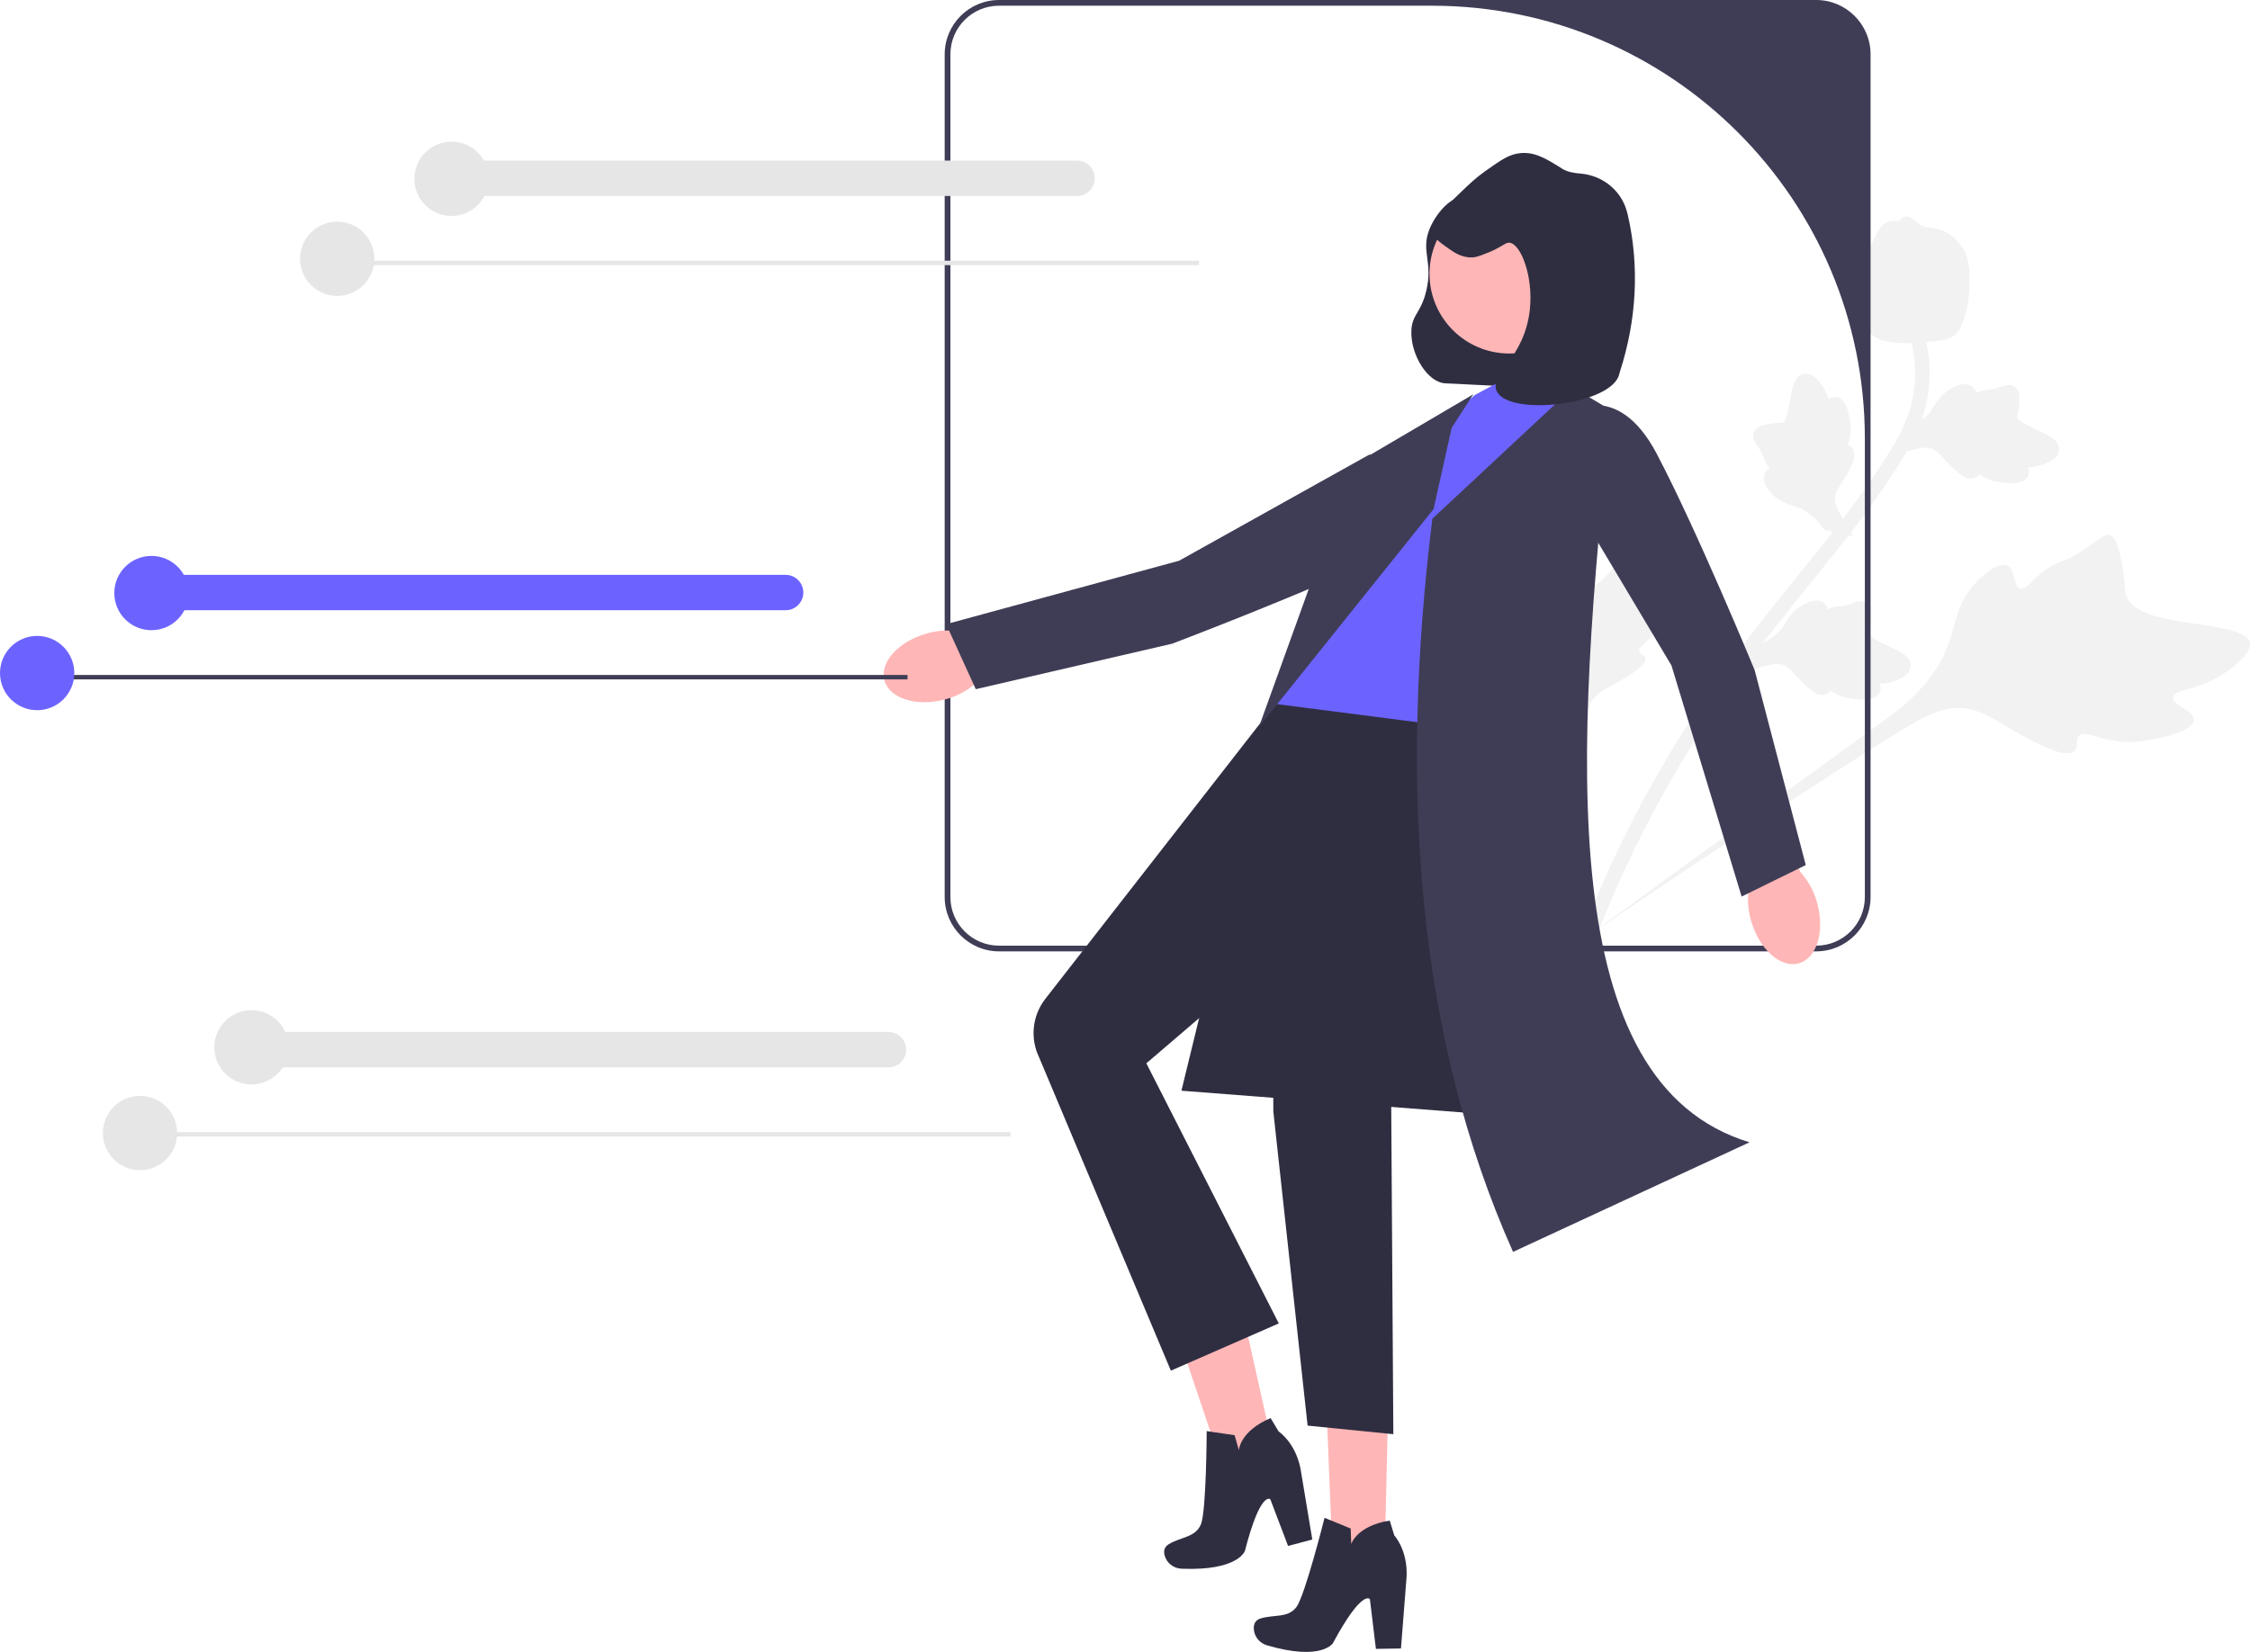
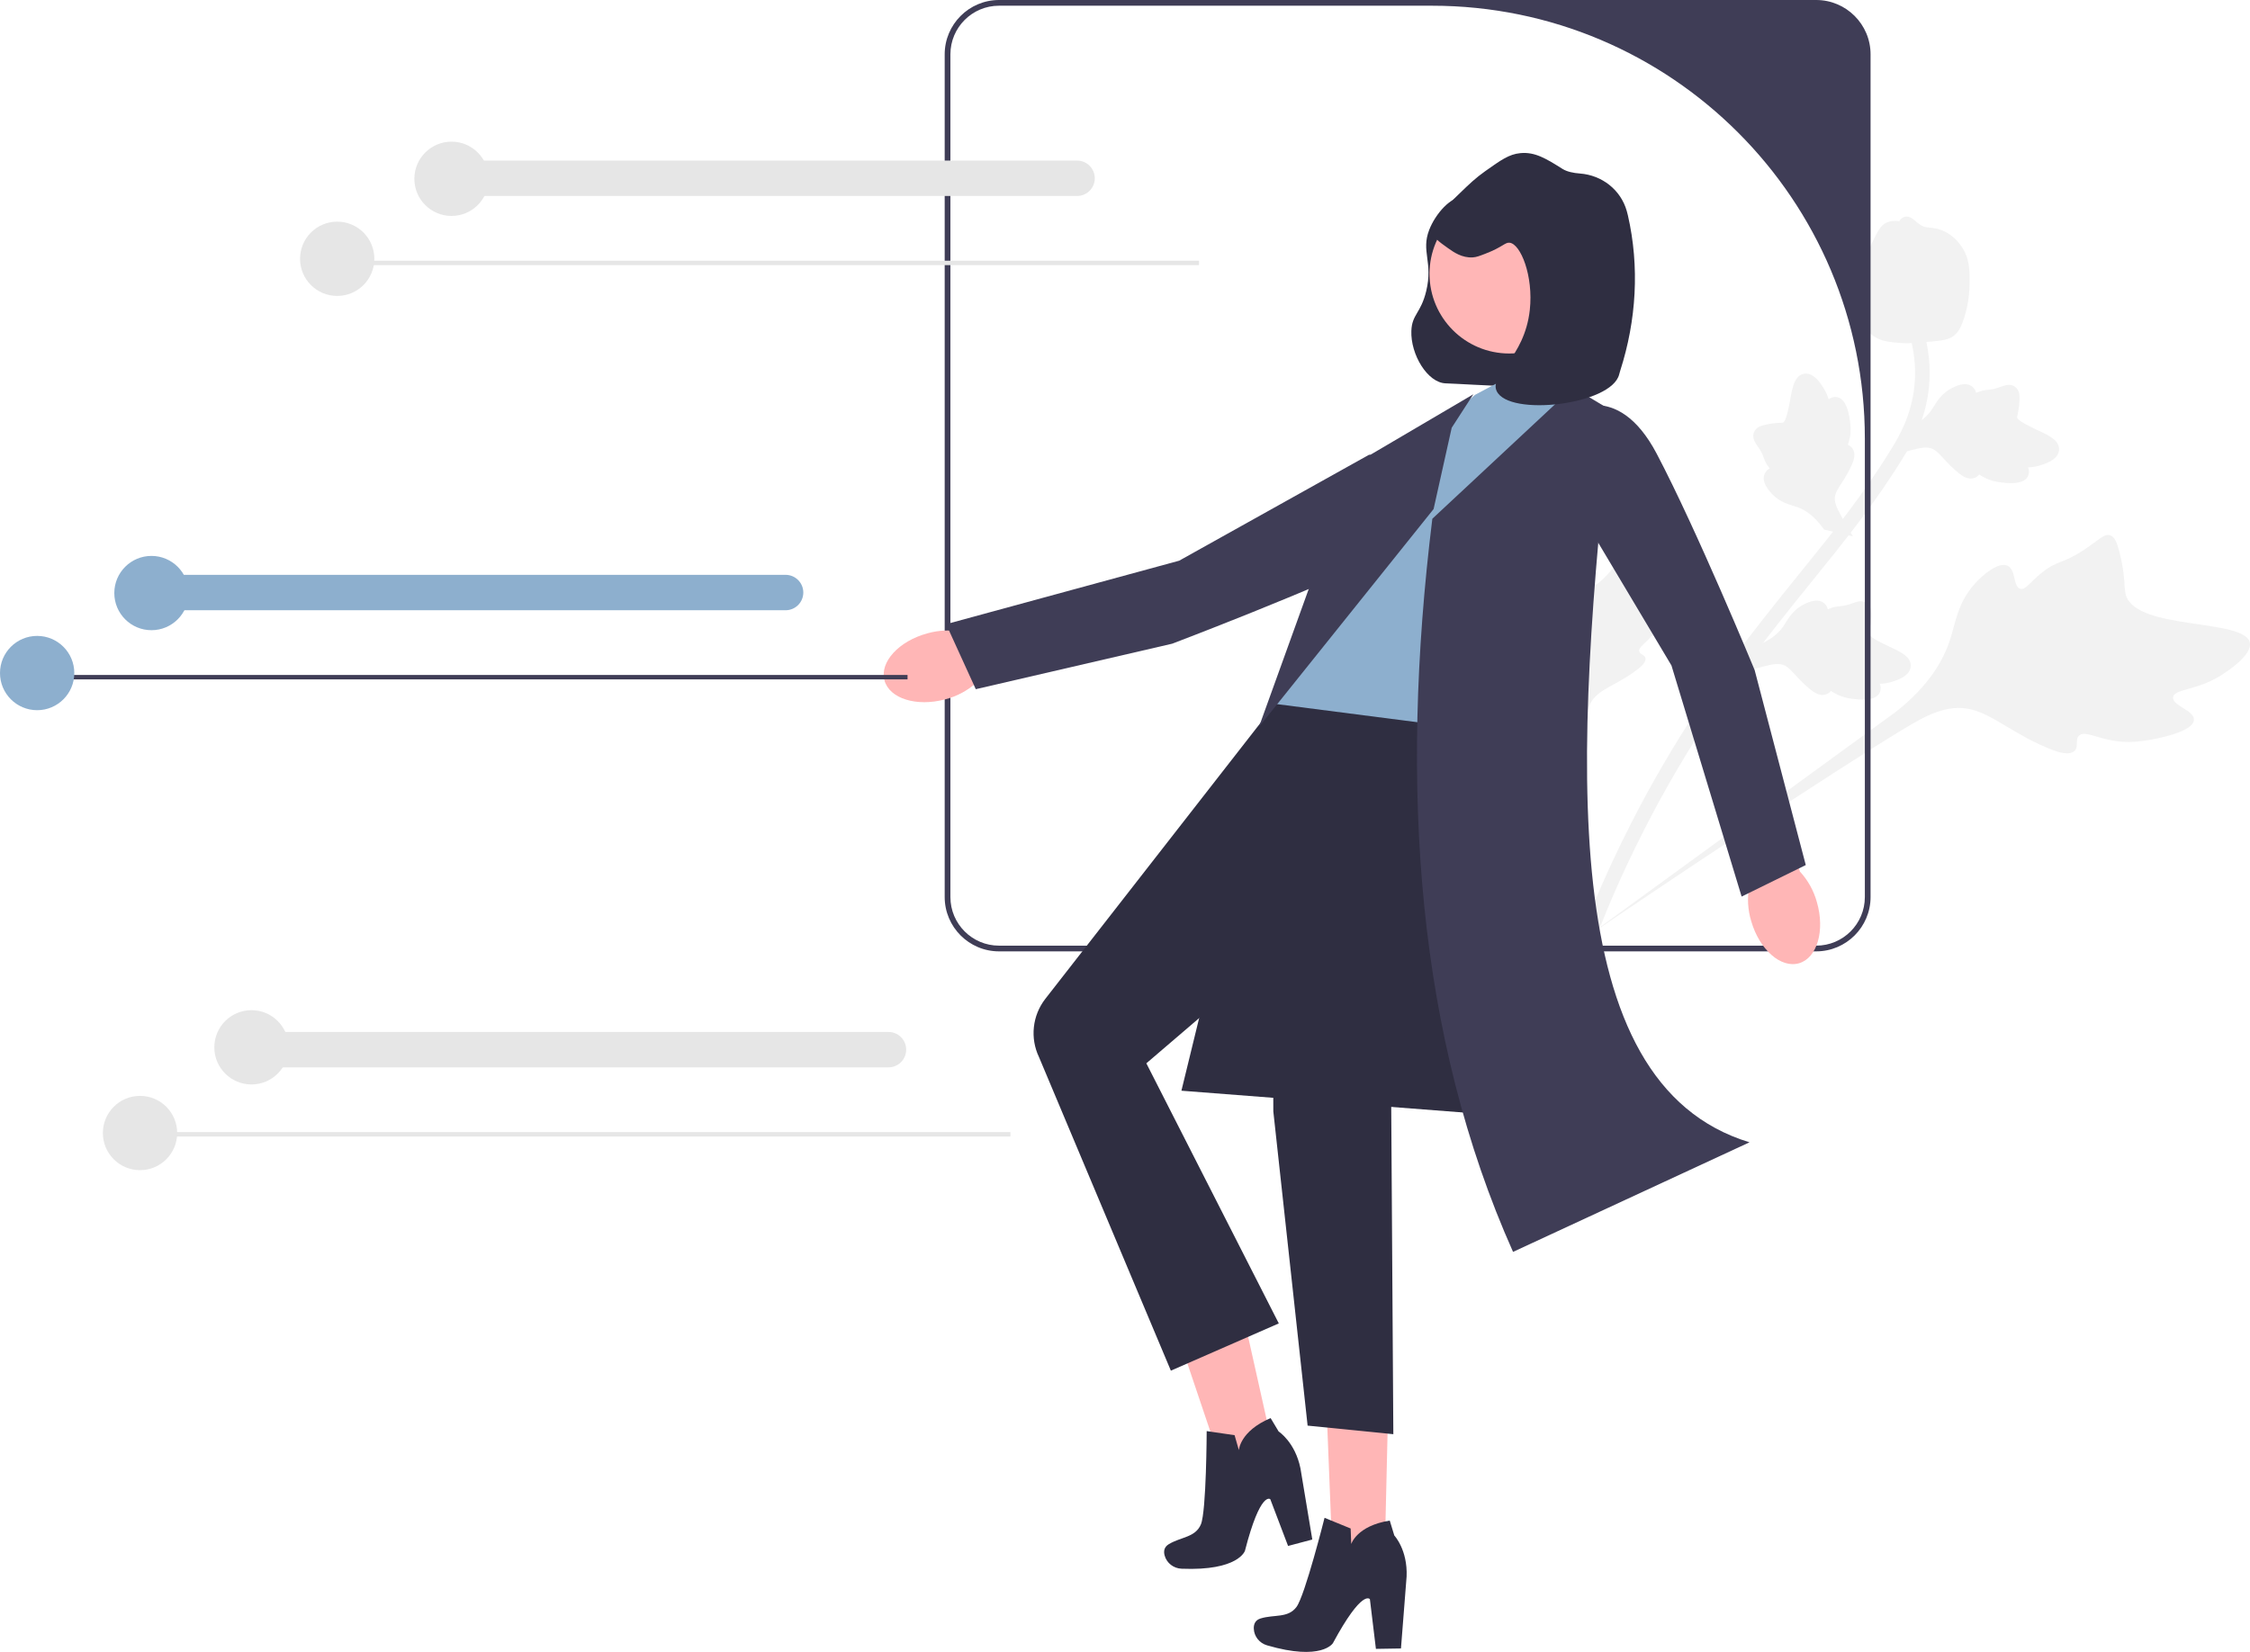
<svg xmlns="http://www.w3.org/2000/svg" width="787.361" height="578.211" viewBox="0 0 787.361 578.211">
  <g>
    <path d="M767.741,251.996c.22-3.362-7.668-5.003-7.31-7.946,.357-2.932,8.313-2.322,16.723-7.618,1.517-.955,11.074-6.973,10.142-11.488-1.767-8.558-39.665-4.19-43.353-16.64-.81-2.732-.058-6.565-2.29-15.152-.888-3.416-1.625-5.189-3.131-5.749-2.137-.794-3.953,1.549-9.198,5.01-7.865,5.191-9.303,3.567-14.947,8.141-4.19,3.395-5.598,6.073-7.422,5.533-2.581-.764-1.428-6.619-4.384-8.048-3.016-1.458-8.275,2.677-11.498,6.262-6.047,6.729-6.674,13.473-8.684,19.639-2.185,6.701-7.025,15.852-19.032,25.275l-109.61,79.788c23.074-15.973,87.601-58.887,112.741-74.039,7.258-4.374,14.88-8.632,23.201-6.673,8.011,1.885,15.705,9.305,28.622,14.228,1.508,.575,5.728,2.122,7.628,.318,1.571-1.491,.125-3.914,1.571-5.328,1.939-1.897,6.114,.923,12.956,1.889,4.825,.681,8.523,.094,11.703-.411,.959-.152,15.281-2.516,15.573-6.991l-0-0Z" fill="#f2f2f2" />
    <path d="M582.539,206.675c-1.587-1.078-4.668,2.32-6.009,1.295-1.336-1.021,1.259-4.75,1.086-10.406-.031-1.02-.227-7.447-2.712-8.293-4.71-1.602-13.501,18.259-20.676,16.477-1.575-.391-3.239-1.866-8.098-3.248-1.933-.55-3.016-.699-3.725-.122-1.006,.82-.381,2.387-.195,5.96,.278,5.358-.933,5.595-.317,9.685,.458,3.036,1.366,4.5,.574,5.239-1.12,1.047-3.661-1.209-5.215-.171-1.586,1.059-1.074,4.834-.244,7.45,1.558,4.91,4.687,7.163,7.133,9.929,2.658,3.006,5.753,8.022,6.914,16.634l7.534,76.819c-1.182-15.934-3.627-59.986-3.809-76.697-.053-4.824,.057-9.794,3.419-13.313,3.237-3.388,9.099-5.023,15.241-9.943,.717-.574,2.694-2.199,2.357-3.652-.279-1.201-1.885-1.191-2.162-2.308-.371-1.499,2.217-2.734,4.665-5.814,1.726-2.171,2.505-4.156,3.175-5.863,.202-.514,3.174-8.226,1.062-9.661l-0,0Z" fill="#f2f2f2" />
    <path d="M609.258,235.387l4.876-9.165,.878-.347c4.06-1.603,7.083-3.813,8.99-6.571,.303-.438,.584-.892,.87-1.354,1.134-1.832,2.543-4.109,5.456-5.894,1.628-.992,5.715-3.072,8.158-.795,.663,.605,.987,1.322,1.138,2.005,.129-.056,.26-.111,.401-.172,1.735-.713,2.787-.808,3.801-.899,.779-.07,1.582-.142,3.075-.593,.655-.198,1.195-.395,1.649-.561,1.378-.499,3.1-1.04,4.71,.092,1.678,1.27,1.604,3.327,1.556,4.688-.085,2.429-.434,3.984-.666,5.014-.086,.376-.18,.801-.183,.95-.004,1.205,5.066,3.548,6.969,4.441,4.284,1.992,7.991,3.716,7.701,7.08-.206,2.407-2.506,4.201-7.028,5.469-1.408,.394-2.713,.533-3.822,.582,.358,.777,.521,1.703,.144,2.725h0c-.895,2.418-4.085,3.271-9.483,2.544-1.343-.177-3.146-.422-5.249-1.385-.99-.455-1.813-.964-2.509-1.41-.285,.385-.67,.749-1.211,1.024-1.592,.812-3.481,.423-5.591-1.239-2.346-1.794-4.031-3.631-5.52-5.248-1.301-1.41-2.425-2.621-3.517-3.266-2.043-1.17-4.596-.642-7.723,.169l-7.87,2.115-0-0Z" fill="#f2f2f2" />
    <path d="M648.391,187.738l-10.102-2.392-.558-.761c-2.58-3.52-5.485-5.884-8.636-7.029-.501-.182-1.011-.338-1.531-.498-2.059-.632-4.62-1.417-7.085-3.782-1.373-1.323-4.421-4.749-2.838-7.69,.417-.795,1.029-1.29,1.651-1.61-.087-.111-.174-.224-.268-.345-1.13-1.498-1.489-2.491-1.834-3.448-.266-.735-.539-1.495-1.353-2.824-.357-.583-.686-1.055-.961-1.453-.833-1.206-1.793-2.735-1.105-4.579,.803-1.945,2.811-2.395,4.14-2.694,2.372-.534,3.963-.591,5.019-.628,.386-.013,.82-.029,.965-.064,1.166-.302,2.147-5.8,2.528-7.868,.84-4.649,1.568-8.672,4.895-9.245,2.381-.412,4.699,1.358,7.073,5.41,.738,1.262,1.203,2.49,1.533,3.55,.661-.544,1.515-.936,2.6-.831h0c2.566,.253,4.2,3.121,4.866,8.527,.169,1.344,.39,3.151-.009,5.429-.189,1.073-.472,1.998-.728,2.785,.444,.178,.894,.458,1.298,.912,1.189,1.334,1.293,3.26,.22,5.722-1.14,2.724-2.489,4.82-3.676,6.671-1.034,1.616-1.92,3.011-2.267,4.231-.613,2.273,.545,4.608,2.122,7.428l4.042,7.076-0-0Z" fill="#f2f2f2" />
    <path d="M661.142,159.633l4.876-9.165,.878-.347c4.06-1.603,7.083-3.813,8.99-6.571,.303-.438,.584-.892,.87-1.354,1.134-1.832,2.543-4.109,5.456-5.894,1.628-.992,5.715-3.072,8.158-.795,.663,.605,.987,1.322,1.138,2.005,.129-.056,.26-.111,.401-.172,1.735-.713,2.787-.808,3.801-.899,.779-.07,1.582-.142,3.075-.593,.655-.198,1.195-.395,1.649-.561,1.378-.499,3.1-1.04,4.71,.092,1.678,1.27,1.604,3.327,1.556,4.688-.085,2.429-.434,3.984-.666,5.014-.086,.376-.18,.801-.183,.95-.004,1.205,5.066,3.548,6.969,4.441,4.284,1.992,7.991,3.716,7.701,7.08-.206,2.407-2.506,4.201-7.028,5.469-1.408,.394-2.713,.533-3.822,.582,.358,.777,.521,1.703,.144,2.725h0c-.895,2.418-4.085,3.271-9.483,2.544-1.343-.177-3.146-.422-5.249-1.385-.99-.455-1.813-.964-2.509-1.41-.285,.385-.67,.749-1.211,1.024-1.592,.812-3.481,.423-5.591-1.239-2.346-1.794-4.031-3.631-5.52-5.248-1.301-1.41-2.425-2.621-3.517-3.266-2.043-1.17-4.596-.642-7.723,.169l-7.87,2.115-0-0Z" fill="#f2f2f2" />
    <path d="M556.692,330.817l-1.018-2.34,.979-2.355-.979,2.355-2.243-1.186c.099-.216,.29-.737,.596-1.548,1.676-4.443,6.77-17.969,16.895-37.83,7.068-13.864,15.099-27.595,23.871-40.817,8.786-13.243,16.205-22.743,22.166-30.38,4.497-5.759,8.877-11.176,13.148-16.451,11.404-14.095,22.175-27.409,32.019-43.575,2.199-3.608,6.774-11.12,7.821-21.729,.607-6.154-.056-12.44-1.976-18.682l4.88-1.5c2.115,6.895,2.846,13.856,2.172,20.688-1.161,11.763-6.146,19.948-8.54,23.881-10.018,16.451-20.894,29.893-32.409,44.123-4.252,5.257-8.616,10.649-13.094,16.385-5.906,7.566-13.26,16.984-21.933,30.057-8.669,13.063-16.6,26.627-23.582,40.315-9.996,19.611-15.014,32.936-16.662,37.314-.882,2.337-1.066,2.826-2.111,3.276l0-0Z" fill="#f2f2f2" />
    <path d="M655.672,117.678c-.173-.118-.344-.242-.513-.375-3.452-2.648-5.301-7.066-5.5-13.132-.089-2.85,.684-5.503,2.224-10.794,.236-.816,1.481-4.927,4.016-10.02,1.655-3.329,2.578-4.562,3.949-5.272,1.524-.792,3.201-.923,4.82-.677,.222-.439,.55-.825,1.015-1.129,1.919-1.264,3.668,.273,4.624,1.09,.477,.423,1.069,.956,1.797,1.4,1.142,.704,1.961,.782,3.199,.905,1.185,.117,2.658,.263,4.469,1.026,3.579,1.492,5.596,4.177,6.261,5.061,3.513,4.634,3.333,9.71,3.124,15.586-.045,1.177-.317,5.386-1.953,10.291-1.18,3.539-2.2,4.773-3.125,5.576-1.894,1.655-3.905,1.968-8.75,2.382-5.064,.438-7.604,.655-9.555,.508-4.539-.35-7.39-.569-10.102-2.427l-0,0Z" fill="#f2f2f2" />
  </g>
  <path d="M635.562,0H349.602c-10.49,0-19.02,8.53-19.02,19.02V313.98c0,10.49,8.53,19.02,19.02,19.02h285.96c10.49,0,19.02-8.53,19.02-19.02V19.02c0-10.49-8.53-19.02-19.02-19.02Zm17.02,313.98c0,9.4-7.62,17.02-17.02,17.02H349.602c-9.4,0-17.02-7.62-17.02-17.02V19.02c0-9.4,7.62-17.02,17.02-17.02h151.472c83.675,0,151.508,67.832,151.508,151.508v160.472Z" fill="#3f3d56" />
-   <path id="b-185" d="M324.53,221.685c-10.023,2.709-16.749,10.076-15.024,16.455,1.725,6.378,11.247,9.351,21.273,6.64,4.02-1.028,7.735-3.004,10.835-5.762l42.322-12.015-6.061-19.74-41.078,13.94c-4.069-.821-8.275-.656-12.266,.483Z" fill="#ffb6b6" />
+   <path id="b-101" d="M324.53,221.685c-10.023,2.709-16.749,10.076-15.024,16.455,1.725,6.378,11.247,9.351,21.273,6.64,4.02-1.028,7.735-3.004,10.835-5.762l42.322-12.015-6.061-19.74-41.078,13.94c-4.069-.821-8.275-.656-12.266,.483Z" fill="#ffb6b6" />
  <path d="M501.882,162.462s11.949,17.528-14.98,30.75c-26.929,13.223-76.707,32.094-76.707,32.094l-68.73,15.923-10.379-22.755,81.555-22.22,66.457-37.088,22.785,3.295Z" fill="#3f3d56" />
  <path d="M493.888,115.807c-.306,8.309,5.676,18.172,12,18.374,7.608,.244,43.573,2.805,44.73-.178,8.028-20.711-29.778-63.674-38.3-64.913-4.58-.666-10.063,5.909-12.172,11.337-2.954,7.607,1.406,11.194-1.055,21.441-1.877,7.814-4.989,8.13-5.202,13.938Z" fill="#2f2e41" />
  <g>
    <polygon points="431.284 443.34 406.041 449.125 431.405 524.385 448.51 520.466 431.284 443.34" fill="#ffb6b6" />
    <path d="M422.264,500.915l9.763,1.432,1.505,5.23s.325-6.652,11.108-11.211l2.803,4.681s5.772,3.714,7.638,12.92l4.142,24.901-8.477,2.249-6.22-16.359s-3.422-3.129-8.867,18.036c0,0-2.205,7.113-22.204,6.289-2.749-.113-5.167-1.947-5.901-4.599-.405-1.463-.226-2.976,1.462-3.99,4.297-2.58,9.294-2.339,11.222-6.925,1.928-4.586,2.026-32.653,2.026-32.653Z" fill="#2f2e41" />
  </g>
  <g>
    <polygon points="486.123 477.557 463.582 477 466.738 556.249 484.283 556.562 486.123 477.557" fill="#ffb6b6" />
    <path d="M463.513,531.269l9.131,3.739,.202,5.438s1.917-6.379,13.48-8.209l1.594,5.218s4.709,4.994,4.304,14.379l-1.972,25.166-8.769,.143-2.101-17.375s-2.569-3.86-12.946,15.372c0,0-3.851,6.373-23.065,.761-2.641-.771-4.547-3.134-4.621-5.884-.041-1.518,.497-2.943,2.379-3.521,4.792-1.47,9.583-.033,12.558-4.021,2.975-3.988,9.824-31.206,9.824-31.206Z" fill="#2f2e41" />
  </g>
  <polygon points="532.637 390.997 413.423 381.772 446.971 244.241 527.237 232.676 532.637 390.997" fill="#2f2e41" />
-   <polygon points="516.196 138.193 541.314 124.811 561.597 148.761 520.838 279.4 446.279 246.386 502.909 149.571 516.196 138.193" fill="#6c63ff" />
+   <polygon points="516.196 138.193 541.314 124.811 561.597 148.761 520.838 279.4 446.279 246.386 502.909 149.571 516.196 138.193" fill="#8dafce" />
  <path d="M519.379,255.812s7.999,41.243-16.77,62.68l-7.582,24.104-8.186,44.491,.741,114.912-30-3-12-109.996-.143-54.745-44.289,37.927,46.351,91.039-37.769,16.538-46.129-109.709c-3.205-6.683-2.35-14.604,2.207-20.45l80.468-103.219,73.1,9.427Z" fill="#2f2e41" />
  <path d="M550.477,135.631l-49.248,45.946c-11.655,94.579-5.293,181.426,28.243,256.611l82.757-38.356c-68.241-20.697-61.548-134.344-48.307-256.113l-13.445-8.087Z" fill="#3f3d56" />
  <polygon points="508.006 149.722 515.582 138 473.68 162.635 440.546 254.456 501.668 178.18 508.006 149.722" fill="#3f3d56" />
-   <path id="c-186" d="M612.822,322.436c2.888,9.973,10.375,16.566,16.721,14.727,6.346-1.839,9.148-11.413,6.258-21.389-1.1-4.001-3.142-7.68-5.955-10.73l-12.77-42.1-19.629,6.414,14.673,40.822c-.748,4.083-.507,8.285,.702,12.255Z" fill="#ffb6b6" />
+   <path id="c-102" d="M612.822,322.436c2.888,9.973,10.375,16.566,16.721,14.727,6.346-1.839,9.148-11.413,6.258-21.389-1.1-4.001-3.142-7.68-5.955-10.73l-12.77-42.1-19.629,6.414,14.673,40.822c-.748,4.083-.507,8.285,.702,12.255Z" fill="#ffb6b6" />
  <path d="M548.564,144.699s17.177-12.447,31.168,14.09c13.991,26.538,34.285,75.753,34.285,75.753l17.892,68.245-22.447,11.029-24.555-80.883-38.982-65.364,2.639-22.87Z" fill="#3f3d56" />
  <circle cx="528.139" cy="95.838" r="27.896" fill="#ffb6b6" />
  <path d="M528.231,84.955c-1.57-.155-2.377,1.505-8.374,3.822-2.125,.821-3.212,1.233-4.46,1.313-3.793,.244-6.741-1.851-8.712-3.252-3.203-2.276-5.266-3.742-5.669-6.086-.526-3.059,2.937-6.475,9.883-13.184,3.402-3.285,5.475-5.27,8.804-7.632,5.583-3.962,8.375-5.942,12.288-6.331,5.183-.515,9.124,1.959,14.81,5.528,1.536,.964,3.751,1.428,6.099,1.605,7.686,.578,14.275,5.701,16.366,13.12,.16,.567,.294,1.08,.395,1.519,4.126,18.014,2.975,36.75-2.672,54.346-.152,.474-.279,.915-.378,1.317-2.623,10.716-38.656,14.894-42.871,5.834-2.654-5.705,9.749-11.413,11.601-28.423,1.289-11.842-3.193-23.11-7.11-23.497Z" fill="#2f2e41" />
  <rect x="117.33" y="91.253" width="302.252" height="1.549" fill="#e6e6e6" />
  <g>
    <path d="M376.912,68.6H160c-3.417,0-6.197-2.78-6.197-6.197s2.78-6.197,6.197-6.197h216.911c3.417,0,6.197,2.78,6.197,6.197s-2.78,6.197-6.197,6.197Z" fill="#e6e6e6" />
    <circle cx="118" cy="90.583" r="13" fill="#e6e6e6" />
    <circle cx="158" cy="62.583" r="13" fill="#e6e6e6" />
  </g>
  <rect x="15.33" y="236.253" width="302.252" height="1.549" fill="#3f3d56" />
  <g>
-     <path d="M274.912,213.6H58c-3.417,0-6.197-2.78-6.197-6.197s2.78-6.197,6.197-6.197h216.911c3.417,0,6.197,2.78,6.197,6.197s-2.78,6.197-6.197,6.197Z" fill="#6c63ff" />
-     <circle cx="13" cy="235.583" r="13" fill="#6c63ff" />
-     <circle cx="53" cy="207.583" r="13" fill="#6c63ff" />
+     <path d="M274.912,213.6H58c-3.417,0-6.197-2.78-6.197-6.197s2.78-6.197,6.197-6.197h216.911c3.417,0,6.197,2.78,6.197,6.197s-2.78,6.197-6.197,6.197Z" fill="#8dafce" />
+     <circle cx="13" cy="235.583" r="13" fill="#8dafce" />
+     <circle cx="53" cy="207.583" r="13" fill="#8dafce" />
  </g>
  <rect x="51.33" y="396.253" width="302.252" height="1.549" fill="#e6e6e6" />
  <g>
    <path d="M310.912,373.6H94c-3.417,0-6.197-2.78-6.197-6.197s2.78-6.197,6.197-6.197h216.911c3.417,0,6.197,2.78,6.197,6.197s-2.78,6.197-6.197,6.197Z" fill="#e6e6e6" />
    <circle cx="88" cy="366.583" r="13" fill="#e6e6e6" />
    <circle cx="49" cy="396.583" r="13" fill="#e6e6e6" />
  </g>
</svg>
